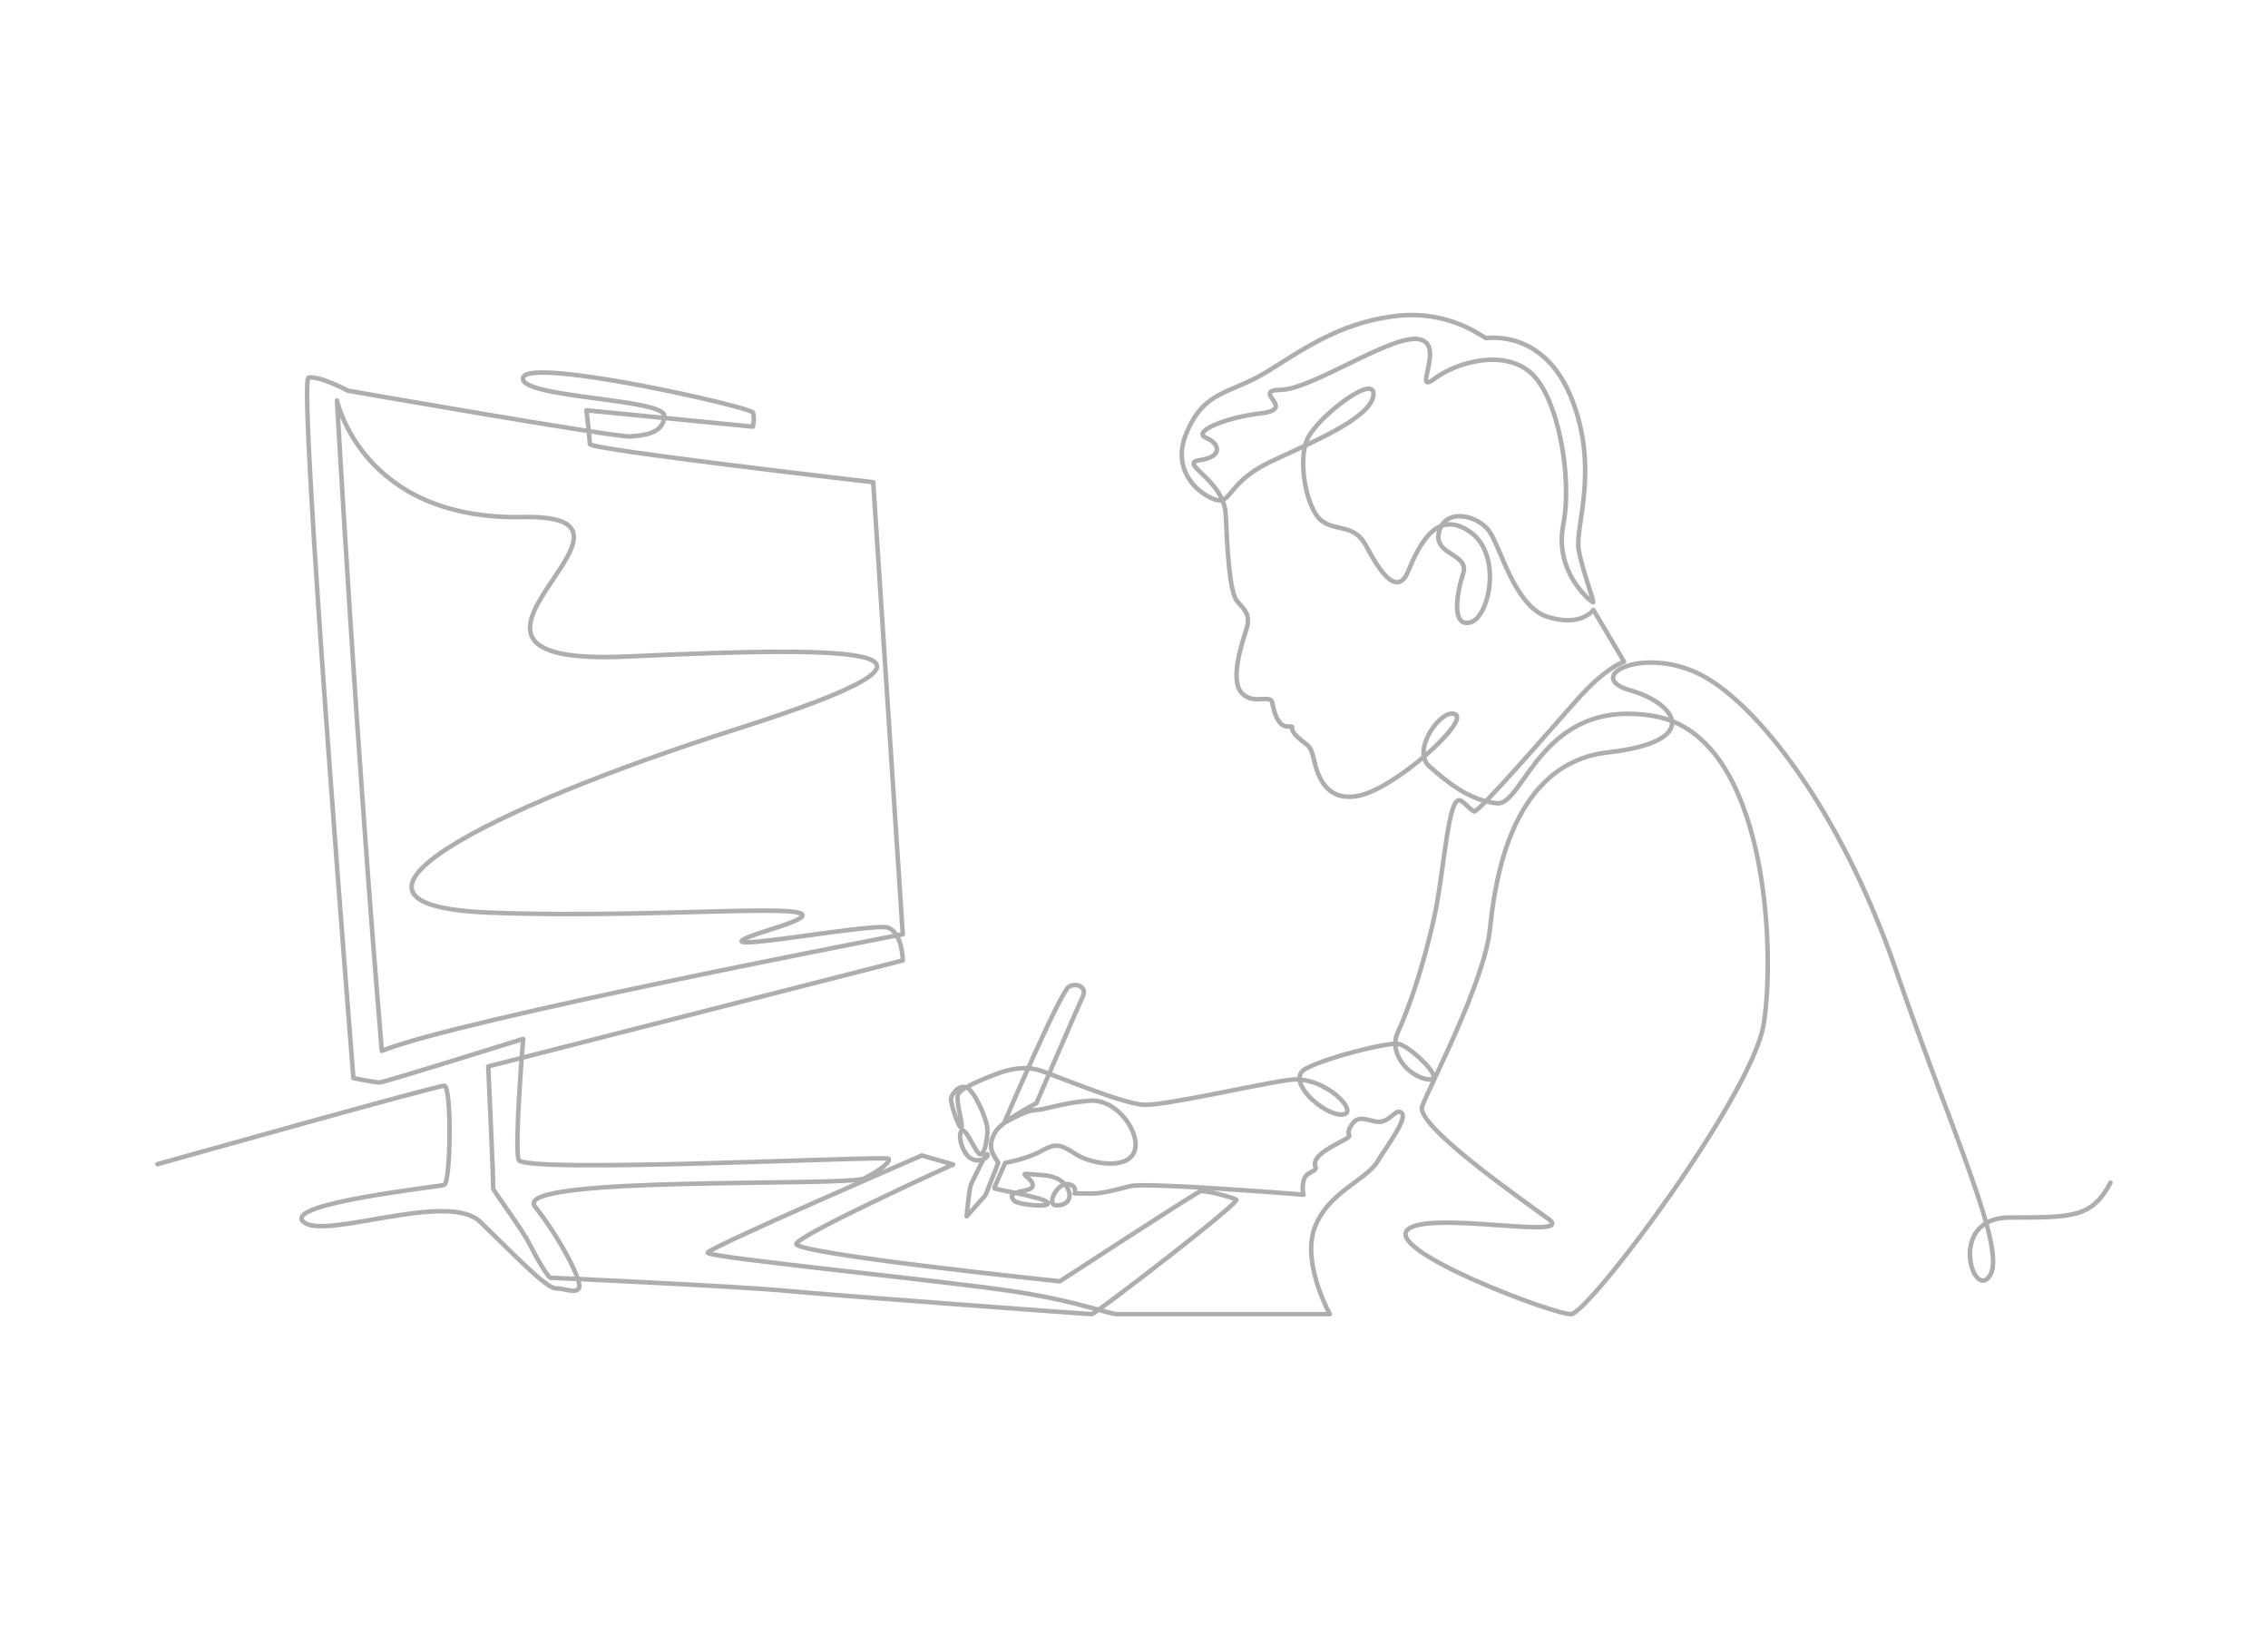
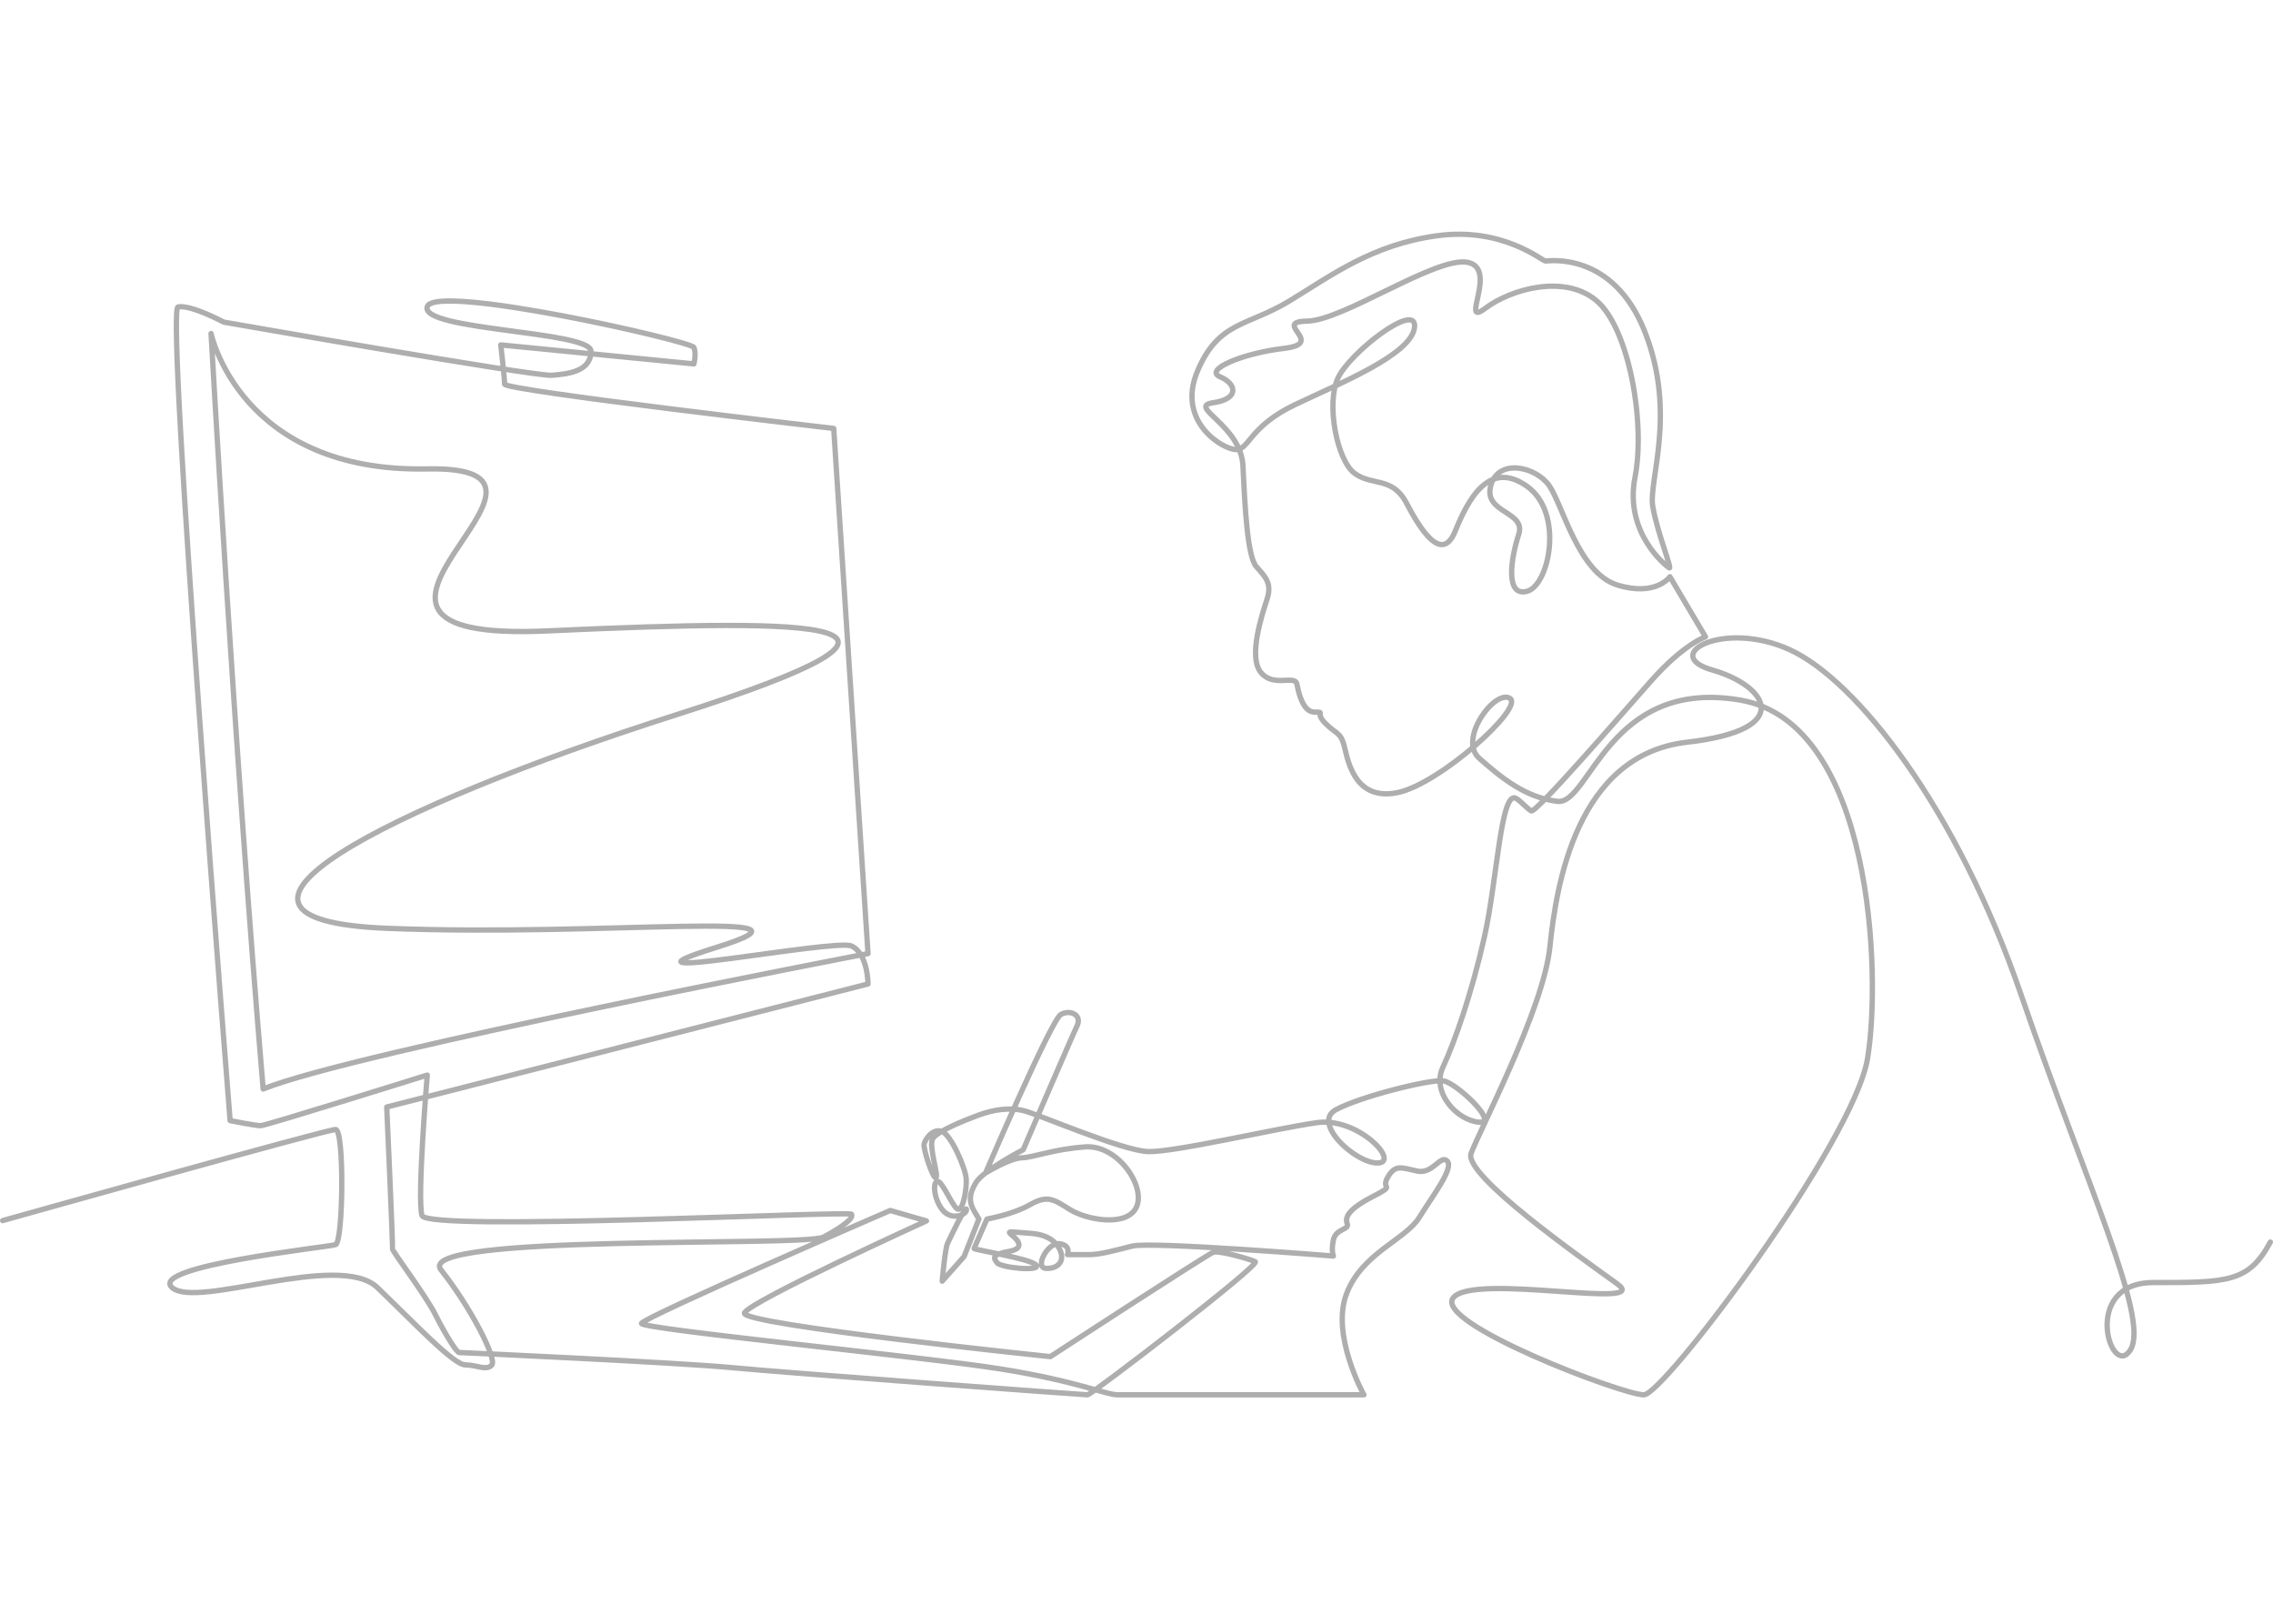
- <svg xmlns="http://www.w3.org/2000/svg" width="504" height="361" viewBox="0 0 504 361" fill="none">
-   <path d="M35 258.675C35 258.675 97.014 241.247 98.717 241.247C100.419 241.247 100.176 262.79 98.717 263.274C97.258 263.758 62.695 267.389 67.452 271.504C72.209 275.619 99.446 264.484 106.742 271.504C114.038 278.524 121.334 286.27 123.523 286.27C125.711 286.27 127.657 287.48 128.63 286.27C129.603 285.06 124.495 275.135 118.902 268.115C113.309 261.096 188.456 263.758 192.103 261.822C195.751 259.885 197.94 258.191 197.454 257.465C196.967 256.739 116.227 260.854 115.254 257.707C114.281 254.56 116.26 230.838 116.26 230.838C116.26 230.838 85.341 240.52 84.368 240.52C83.395 240.52 78.532 239.552 78.532 239.552C78.532 239.552 66.129 84.391 68.561 83.906C70.993 83.422 77.316 86.811 77.316 86.811C77.316 86.811 136.898 97.22 140.06 96.978C143.221 96.736 147.599 96.252 147.599 92.379C147.599 88.506 114.835 88.411 116.26 83.859C117.686 79.307 166.811 90.442 167.298 91.652C167.784 92.863 167.298 94.799 167.298 94.799L130.332 91.168C130.332 91.168 131.062 97.462 131.062 98.672C131.062 99.883 194.049 107.144 194.049 107.144L200.615 207.6C200.615 207.6 102.121 226.481 84.855 233.501C79.261 167.418 74.884 88.99 74.884 88.99C74.884 88.99 80.477 115.617 116.227 114.89C151.976 114.164 86.557 148.295 139.33 145.874C192.103 143.454 220.314 143.938 164.136 161.85C107.958 179.763 66.858 201.064 108.445 202.759C150.031 204.453 195.751 198.886 171.675 206.39C147.599 213.894 194.292 204.695 197.454 206.148C200.615 207.6 200.615 213.409 200.615 213.409L108.505 236.95C108.505 236.95 109.721 263.698 109.6 264.061C109.478 264.424 115.923 272.896 117.808 276.648C119.692 280.4 121.881 283.91 122.368 283.91C122.854 283.91 164.562 285.833 174.654 286.808C184.747 287.783 241.897 292 242.627 292C243.357 292 275.823 267.087 274.729 266.542C273.634 265.997 267.798 264.364 266.703 264.727C265.609 265.09 235.514 284.697 235.514 284.697C235.514 284.697 176.053 278.524 176.965 276.346C177.877 274.167 211.802 258.736 211.802 258.736L204.871 256.739C204.871 256.739 157.448 277.253 157.266 278.343C157.083 279.432 211.255 284.697 226.029 287.057C240.803 289.417 246.092 292 248.464 292H295.522C295.522 292 289.229 280.703 292.147 272.806C295.066 264.908 303.456 262.367 306.101 258.1C308.745 253.834 312.758 248.66 311.481 247.298C310.205 245.937 308.745 249.84 305.736 249.205C302.726 248.569 301.541 247.843 300.082 250.385C298.622 252.926 301.905 251.655 297.163 254.106C292.421 256.557 291.874 258.1 292.33 259.28C292.786 260.46 290.141 260.188 289.685 262.367C289.229 264.545 289.685 265.453 289.685 265.453C289.685 265.453 254.847 262.639 251.2 263.547C247.552 264.454 245.089 265.181 242.901 265.181H238.797C238.797 265.181 239.526 263.365 237.246 263.093C234.966 262.821 232.413 267.722 234.693 267.813C236.973 267.904 238.249 266.451 237.429 264.454C236.608 262.457 234.602 261.277 231.592 261.096C228.583 260.914 227.032 260.551 227.944 261.277C228.856 262.003 231.072 263.91 227.684 264.545C224.296 265.181 224.57 265.725 225.299 266.724C226.029 267.722 233.872 268.448 232.778 267.178C231.683 265.907 220.831 264.273 220.922 264.001C221.013 263.728 223.384 258.373 223.384 258.373C223.384 258.373 228.218 257.556 231.592 255.649C234.966 253.743 236.061 254.56 239.253 256.557C242.445 258.554 250.288 260.007 252.02 256.012C253.753 252.018 248.373 244.121 242.171 244.575C235.97 245.029 232.413 246.572 230.042 246.663C227.671 246.754 223.111 249.568 223.111 249.568C223.111 249.568 235.696 220.248 237.52 219.249C239.344 218.251 241.624 219.34 240.621 221.428C239.617 223.516 230.315 245.12 230.315 245.12C230.315 245.12 222.746 249.023 221.287 251.383C219.828 253.743 220.009 255.286 220.921 256.829L221.834 258.373L219.007 265.544L214.812 270.264C214.812 270.264 215.359 264.091 215.815 263.093C216.271 262.094 219.372 255.559 219.463 256.557C219.554 257.556 216.544 258.826 214.812 256.557C213.079 254.288 213.008 251.06 213.981 251.181C214.953 251.302 216.94 256.386 217.872 256.507C218.804 256.628 219.534 252.714 219.412 250.697C219.29 248.68 216.534 242.265 214.751 241.62C212.967 240.974 211.508 243.153 211.346 244.081C211.184 245.009 213.048 250.818 213.616 250.455C214.183 250.092 212.157 244.363 213.008 242.991C213.859 241.62 218.764 239.603 221.722 238.513C224.681 237.424 227.721 236.978 230.477 237.666C233.234 238.354 249.274 245.291 254.199 245.473C259.124 245.654 278.731 241.025 286.574 239.936C294.417 238.846 302.443 247.47 298.248 247.651C294.052 247.833 285.48 240.026 290.131 237.485C294.782 234.943 308.279 231.584 310.742 231.948C313.204 232.311 321.594 240.208 317.49 239.845C313.386 239.482 308.37 234.217 310.65 229.315C312.93 224.413 316.159 215.215 318.603 204.322C321.047 193.429 321.721 176.087 324.695 177.937C325.668 178.543 326.701 179.827 327.552 180.304C328.404 180.782 344.12 162.627 350.443 155.486C356.766 148.345 360.9 147.014 360.9 147.014L354.091 135.516C354.091 135.516 351.416 139.389 343.998 137.09C336.581 134.79 333.541 121.719 330.988 118.088C328.434 114.457 321.26 112.762 319.801 118.088C318.342 123.413 326.61 122.929 325.151 127.407C323.692 131.885 322.476 139.389 326.732 138.3C330.988 137.21 333.906 123.292 326.732 118.209C319.557 113.125 315.545 120.508 312.991 126.802C310.438 133.095 306.303 126.439 303.628 121.355C300.953 116.272 296.94 118.209 293.657 115.667C290.374 113.125 288.307 102.596 290.496 97.633C292.684 92.671 305.817 82.626 305.209 87.83C304.601 93.034 290.982 98.481 282.349 102.596C273.715 106.711 273.594 111.068 271.162 111.189C268.73 111.31 259.61 105.985 263.623 96.302C267.635 86.62 273.229 87.638 281.254 82.772C289.28 77.906 297.062 71.975 309.586 70.281C322.111 68.586 329.65 75.122 330.258 75.122C330.866 75.122 343.269 73.185 349.349 88.798C355.429 104.411 349.957 117.119 350.808 122.082C351.659 127.044 354.577 134.185 353.969 133.822C353.361 133.459 345.336 127.165 347.403 116.514C349.47 105.864 346.187 88.001 340.107 82.772C334.027 77.542 323.692 80.447 318.706 84.199C313.721 87.951 321.381 76.453 315.301 75.364C309.222 74.275 291.59 86.499 284.659 86.62C277.728 86.741 288.428 90.856 280.282 91.824C272.135 92.792 264.839 95.939 268 97.27C271.162 98.602 271.77 101.507 266.663 102.233C261.556 102.959 272.013 106.469 272.378 114.336C272.743 122.203 273.229 131.643 274.931 133.58C276.634 135.516 277.971 136.727 276.998 139.752C276.026 142.778 273.35 150.766 275.782 153.792C278.214 156.818 282.349 154.155 282.713 156.091C283.078 158.028 283.93 161.417 286.118 161.417C288.307 161.417 285.997 161.417 288.185 163.595C290.374 165.774 291.104 165.169 291.833 168.195C292.563 171.22 294.022 178.482 302.047 176.788C310.073 175.093 326.367 160.449 323.448 158.754C320.53 157.06 313.477 166.621 317.612 170.252C321.746 173.883 326.367 177.756 332.568 178.482C338.77 179.208 342.296 154.76 367.588 159.117C392.88 163.474 394.583 211.705 391.907 227.681C389.232 243.657 352.996 291.93 349.105 292C345.214 292.07 308.735 278.272 312.626 273.431C316.517 268.59 351.051 275.851 343.998 270.768C336.946 265.685 314.572 249.951 316.031 245.836C317.49 241.721 329.893 218.241 331.109 206.38C332.325 194.519 336.227 169.575 357.374 167.166C378.521 164.756 372.452 156.273 362.238 153.368C352.024 150.463 364.427 143.686 377.073 149.495C389.719 155.305 408.931 179.511 421.334 215.578C433.737 251.645 445.897 277.304 442.249 283.355C438.601 289.407 432.521 270.526 446.626 270.526C460.731 270.526 464.866 270.526 469 262.78" stroke="#AEAEAE" stroke-linecap="round" stroke-linejoin="round" />
+ <svg xmlns="http://www.w3.org/2000/svg" width="427" height="305" viewBox="0 0 427 305" fill="none">
+   <path d="M0.5 229.276C0.5 229.276 61.371 212.161 63.042 212.161C64.713 212.161 64.475 233.316 63.042 233.792C61.61 234.267 27.685 237.833 32.354 241.874C37.023 245.915 63.758 234.98 70.92 241.874C78.081 248.767 85.243 256.373 87.391 256.373C89.539 256.373 91.449 257.562 92.404 256.373C93.359 255.185 88.346 245.439 82.855 238.546C77.365 231.652 151.127 234.267 154.707 232.366C158.288 230.464 160.437 228.8 159.959 228.087C159.482 227.374 80.23 231.415 79.275 228.325C78.32 225.235 80.263 201.94 80.263 201.94C80.263 201.94 49.913 211.448 48.958 211.448C48.003 211.448 43.229 210.497 43.229 210.497C43.229 210.497 31.055 58.131 33.442 57.656C35.829 57.181 42.036 60.508 42.036 60.508C42.036 60.508 100.52 70.729 103.623 70.492C106.726 70.254 111.023 69.779 111.023 65.975C111.023 62.172 78.863 62.079 80.263 57.609C81.662 53.14 129.881 64.074 130.359 65.262C130.836 66.451 130.359 68.352 130.359 68.352L94.075 64.787C94.075 64.787 94.791 70.967 94.791 72.156C94.791 73.344 156.617 80.475 156.617 80.475L163.062 179.121C163.062 179.121 66.384 197.661 49.436 204.555C43.945 139.663 39.649 62.648 39.649 62.648C39.649 62.648 45.139 88.795 80.23 88.082C115.32 87.368 51.107 120.884 102.907 118.507C154.707 116.13 182.398 116.606 127.256 134.195C72.113 151.785 31.771 172.703 72.591 174.367C113.41 176.031 158.288 170.564 134.656 177.932C111.023 185.301 156.856 176.268 159.959 177.695C163.062 179.121 163.062 184.826 163.062 184.826L72.65 207.942C72.65 207.942 73.844 234.208 73.725 234.564C73.605 234.921 79.931 243.24 81.781 246.925C83.631 250.609 85.78 254.056 86.257 254.056C86.734 254.056 127.673 255.944 137.58 256.902C147.486 257.859 203.584 262 204.3 262C205.016 262 236.884 237.536 235.81 237.001C234.735 236.466 229.006 234.861 227.932 235.218C226.858 235.575 197.317 254.828 197.317 254.828C197.317 254.828 138.952 248.767 139.848 246.628C140.743 244.488 174.043 229.335 174.043 229.335L167.24 227.374C167.24 227.374 120.691 247.519 120.512 248.589C120.333 249.658 173.506 254.828 188.008 257.146C202.509 259.464 207.701 262 210.029 262H256.219C256.219 262 250.043 250.906 252.907 243.151C255.772 235.396 264.007 232.901 266.603 228.711C269.199 224.522 273.138 219.441 271.885 218.104C270.632 216.767 269.199 220.6 266.245 219.976C263.291 219.352 262.128 218.639 260.695 221.134C259.263 223.63 262.486 222.382 257.831 224.789C253.176 227.196 252.639 228.711 253.086 229.87C253.534 231.029 250.938 230.761 250.49 232.901C250.043 235.04 250.49 235.931 250.49 235.931C250.49 235.931 216.295 233.168 212.714 234.059C209.134 234.951 206.717 235.664 204.568 235.664H200.54C200.54 235.664 201.256 233.881 199.018 233.614C196.78 233.346 194.274 238.16 196.512 238.249C198.75 238.338 200.003 236.912 199.197 234.951C198.392 232.99 196.422 231.831 193.468 231.653C190.514 231.474 188.992 231.118 189.888 231.831C190.783 232.544 192.958 234.416 189.632 235.04C186.307 235.664 186.575 236.199 187.292 237.179C188.008 238.16 195.706 238.873 194.632 237.625C193.558 236.377 182.905 234.772 182.995 234.505C183.084 234.238 185.412 228.978 185.412 228.978C185.412 228.978 190.156 228.176 193.468 226.304C196.78 224.432 197.855 225.235 200.988 227.196C204.121 229.157 211.819 230.583 213.52 226.661C215.221 222.739 209.939 214.984 203.852 215.43C197.765 215.875 194.274 217.391 191.946 217.48C189.619 217.569 185.143 220.332 185.143 220.332C185.143 220.332 197.496 191.541 199.287 190.56C201.077 189.58 203.315 190.649 202.33 192.699C201.346 194.75 192.215 215.964 192.215 215.964C192.215 215.964 184.785 219.797 183.353 222.115C181.921 224.432 182.098 225.948 182.994 227.463L183.89 228.978L181.115 236.02L176.997 240.655C176.997 240.655 177.534 234.594 177.982 233.614C178.429 232.633 181.473 226.215 181.562 227.196C181.652 228.176 178.698 229.424 176.997 227.196C175.296 224.967 175.227 221.798 176.181 221.917C177.136 222.036 179.086 227.027 180.001 227.146C180.916 227.265 181.632 223.422 181.513 221.441C181.393 219.46 178.688 213.161 176.937 212.528C175.187 211.894 173.755 214.033 173.595 214.944C173.436 215.855 175.266 221.56 175.823 221.204C176.38 220.847 174.391 215.221 175.227 213.875C176.062 212.528 180.876 210.547 183.781 209.477C186.685 208.407 189.669 207.97 192.374 208.645C195.08 209.321 210.825 216.133 215.658 216.311C220.492 216.489 239.738 211.943 247.437 210.874C255.135 209.804 263.013 218.272 258.895 218.45C254.777 218.629 246.363 210.963 250.928 208.467C255.493 205.971 268.742 202.673 271.159 203.03C273.576 203.386 281.811 211.141 277.783 210.784C273.755 210.428 268.831 205.258 271.069 200.445C273.307 195.631 276.476 186.598 278.875 175.902C281.274 165.205 281.935 148.176 284.855 149.993C285.81 150.587 286.824 151.848 287.66 152.317C288.495 152.786 303.922 134.958 310.128 127.946C316.335 120.934 320.393 119.626 320.393 119.626L313.709 108.336C313.709 108.336 311.083 112.139 303.803 109.881C296.522 107.622 293.538 94.787 291.032 91.221C288.525 87.656 281.483 85.992 280.051 91.221C278.619 96.451 286.735 95.975 285.303 100.373C283.87 104.77 282.677 112.139 286.854 111.069C291.032 109.999 293.896 96.332 286.854 91.34C279.812 86.348 275.873 93.598 273.367 99.778C270.86 105.959 266.802 99.422 264.177 94.43C261.551 89.438 257.612 91.34 254.389 88.844C251.167 86.348 249.138 76.008 251.286 71.135C253.434 66.263 266.325 56.398 265.728 61.509C265.131 66.619 251.764 71.967 243.289 76.008C234.815 80.049 234.696 84.328 232.309 84.447C229.921 84.566 220.97 79.336 224.909 69.828C228.847 60.32 234.338 61.321 242.215 56.542C250.093 51.763 257.731 45.939 270.025 44.275C282.319 42.612 289.719 49.029 290.315 49.029C290.912 49.029 303.086 47.128 309.054 62.46C315.022 77.791 309.651 90.27 310.486 95.143C311.322 100.016 314.187 107.028 313.59 106.672C312.993 106.315 305.115 100.135 307.145 89.676C309.174 79.217 305.951 61.677 299.983 56.542C294.015 51.407 283.87 54.259 278.977 57.943C274.083 61.628 281.602 50.337 275.635 49.267C269.667 48.197 252.36 60.201 245.557 60.32C238.754 60.439 249.257 64.48 241.26 65.431C233.263 66.382 226.102 69.472 229.205 70.779C232.309 72.086 232.905 74.939 227.892 75.652C222.879 76.365 233.144 79.812 233.502 87.537C233.86 95.262 234.338 104.533 236.009 106.434C237.679 108.336 238.992 109.524 238.038 112.495C237.083 115.467 234.457 123.311 236.844 126.282C239.231 129.253 243.289 126.639 243.647 128.54C244.005 130.442 244.841 133.77 246.989 133.77C249.138 133.77 246.87 133.77 249.018 135.909C251.167 138.048 251.883 137.454 252.599 140.425C253.315 143.397 254.747 150.527 262.625 148.864C270.502 147.2 286.496 132.819 283.631 131.155C280.767 129.491 273.844 138.88 277.902 142.446C281.96 146.011 286.496 149.814 292.583 150.527C298.67 151.241 302.131 127.233 326.957 131.511C351.783 135.79 353.454 183.152 350.829 198.84C348.203 214.528 312.635 261.931 308.815 262C304.996 262.068 269.189 248.519 273.009 243.765C276.828 239.011 310.725 246.142 303.802 241.151C296.88 236.159 274.918 220.708 276.351 216.668C277.783 212.627 289.957 189.57 291.151 177.922C292.344 166.275 296.174 141.781 316.932 139.415C337.689 137.049 331.732 128.718 321.706 125.866C311.68 123.014 323.854 116.358 336.267 122.063C348.68 127.768 367.538 151.538 379.713 186.955C391.887 222.372 403.822 247.569 400.242 253.511C396.661 259.454 390.693 240.913 404.539 240.913C418.384 240.913 422.442 240.913 426.5 233.307" stroke="#AEAEAE" stroke-linecap="round" stroke-linejoin="round" />
</svg>
